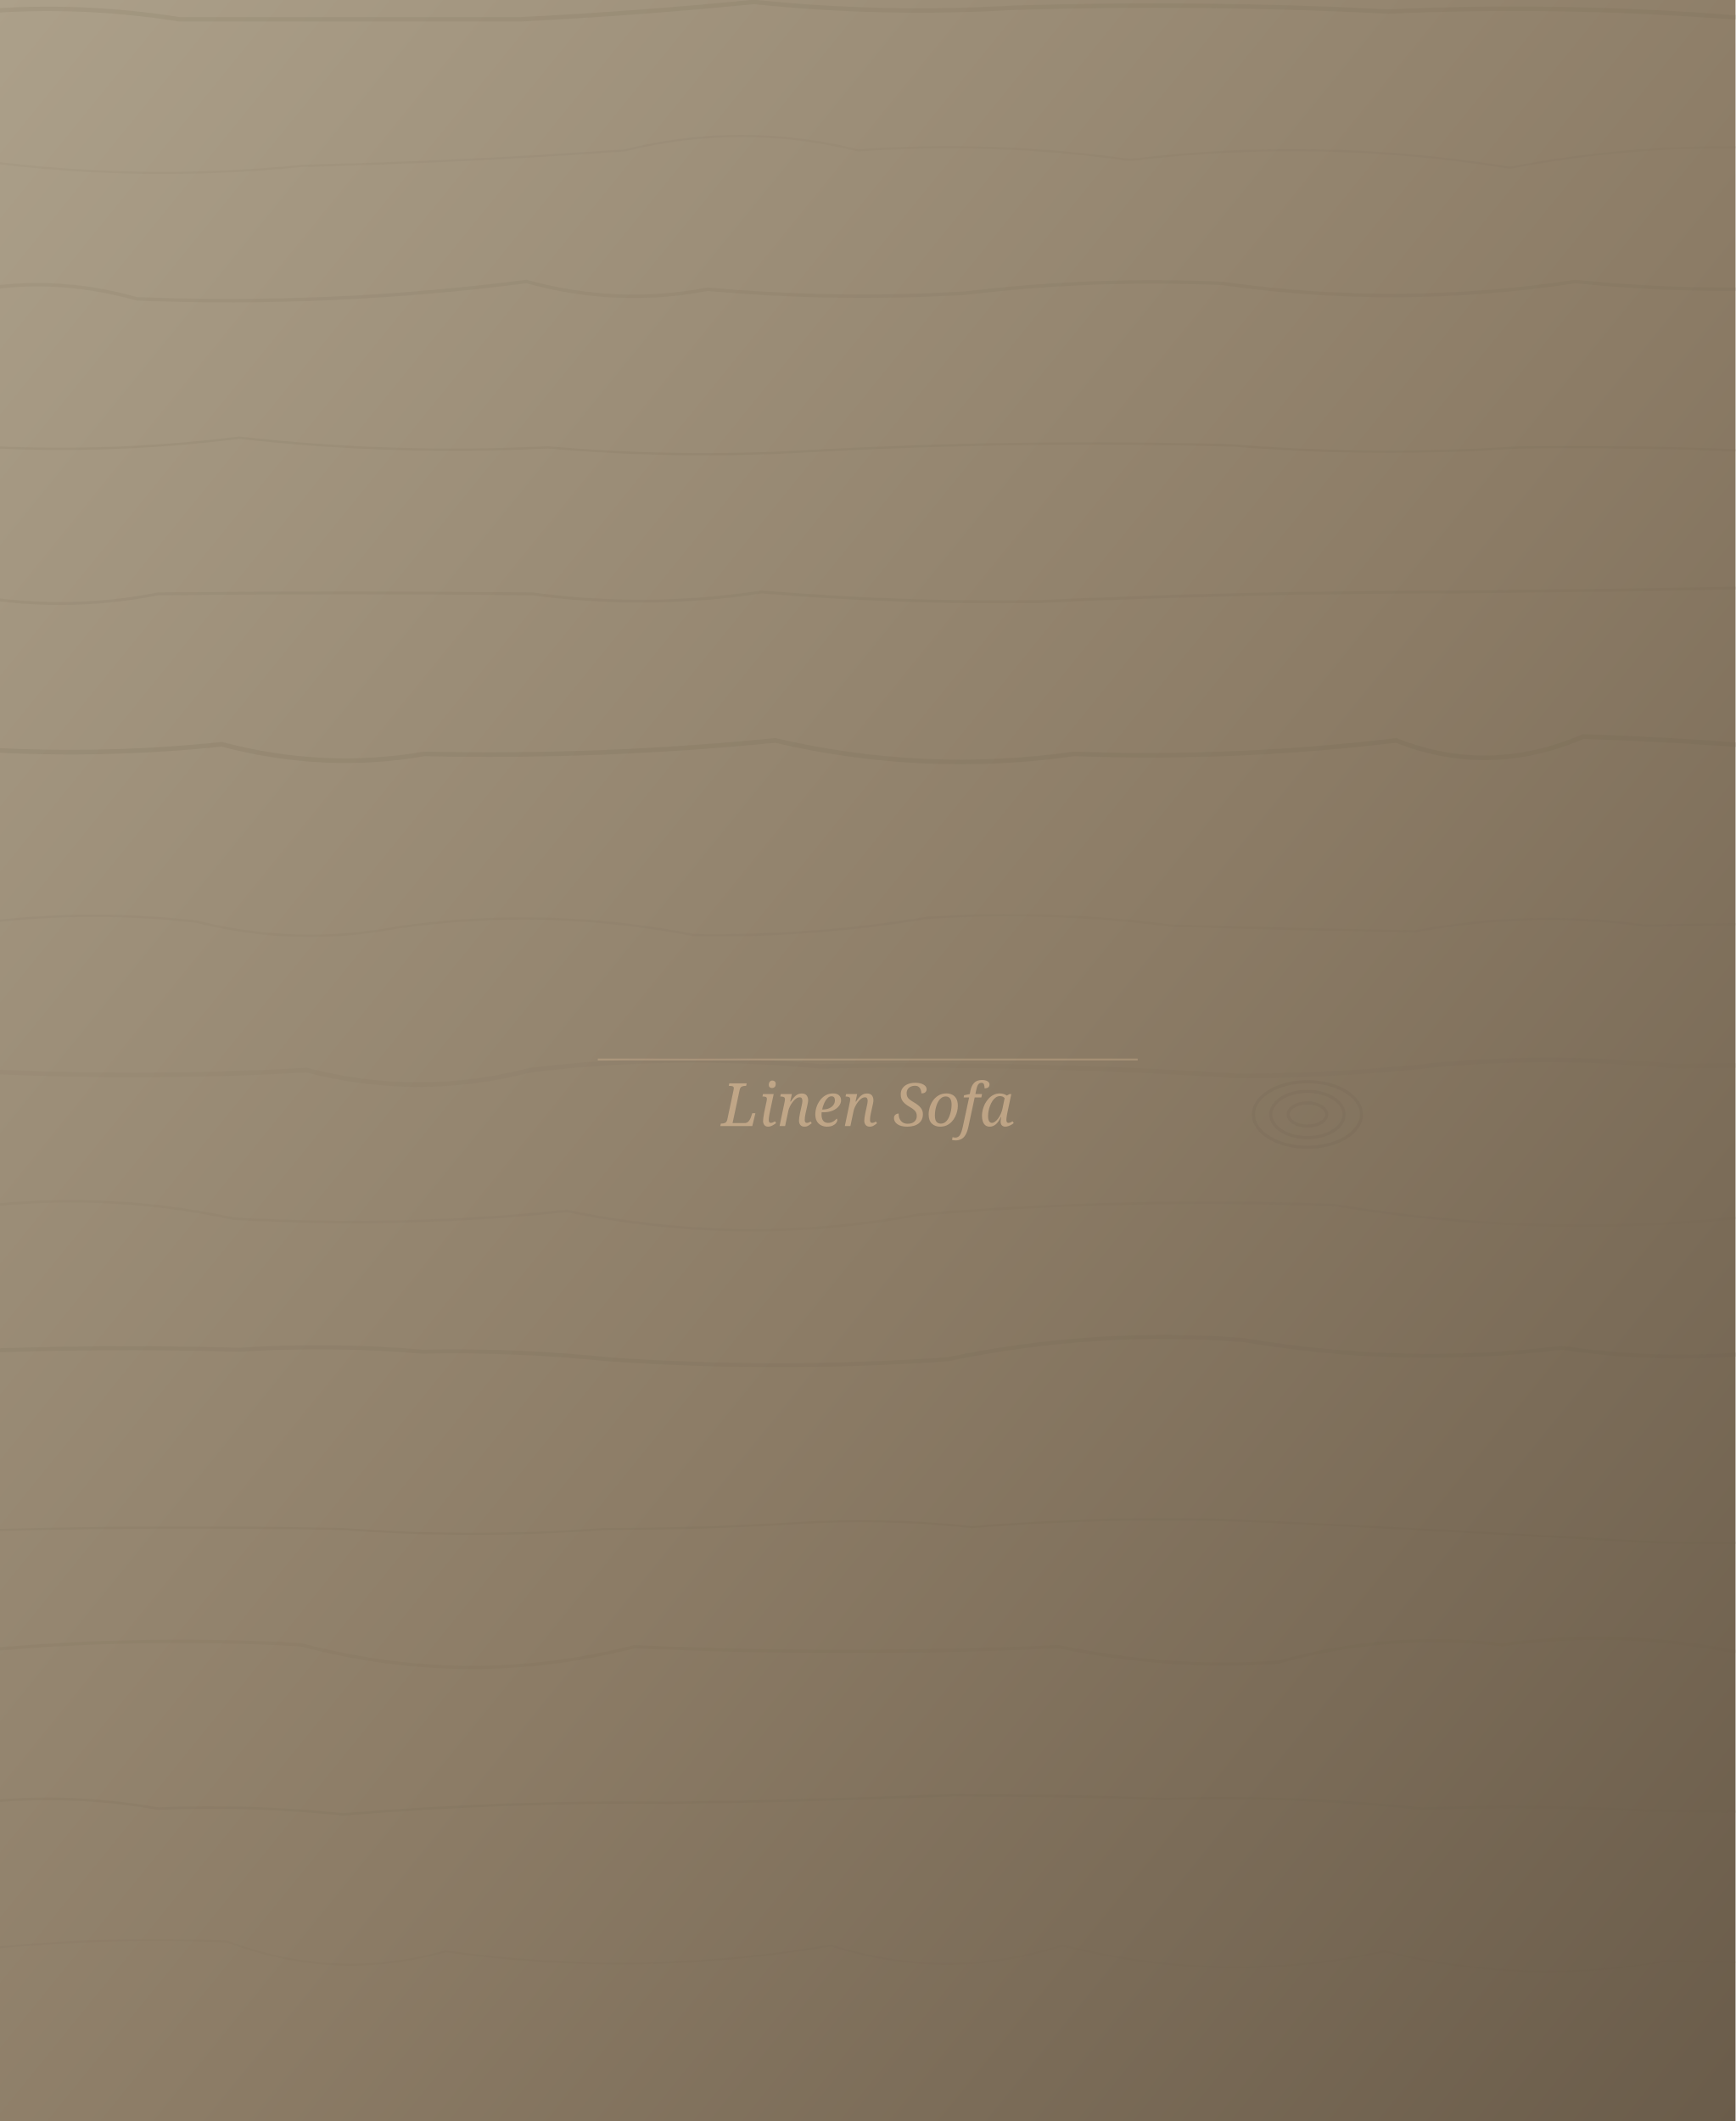
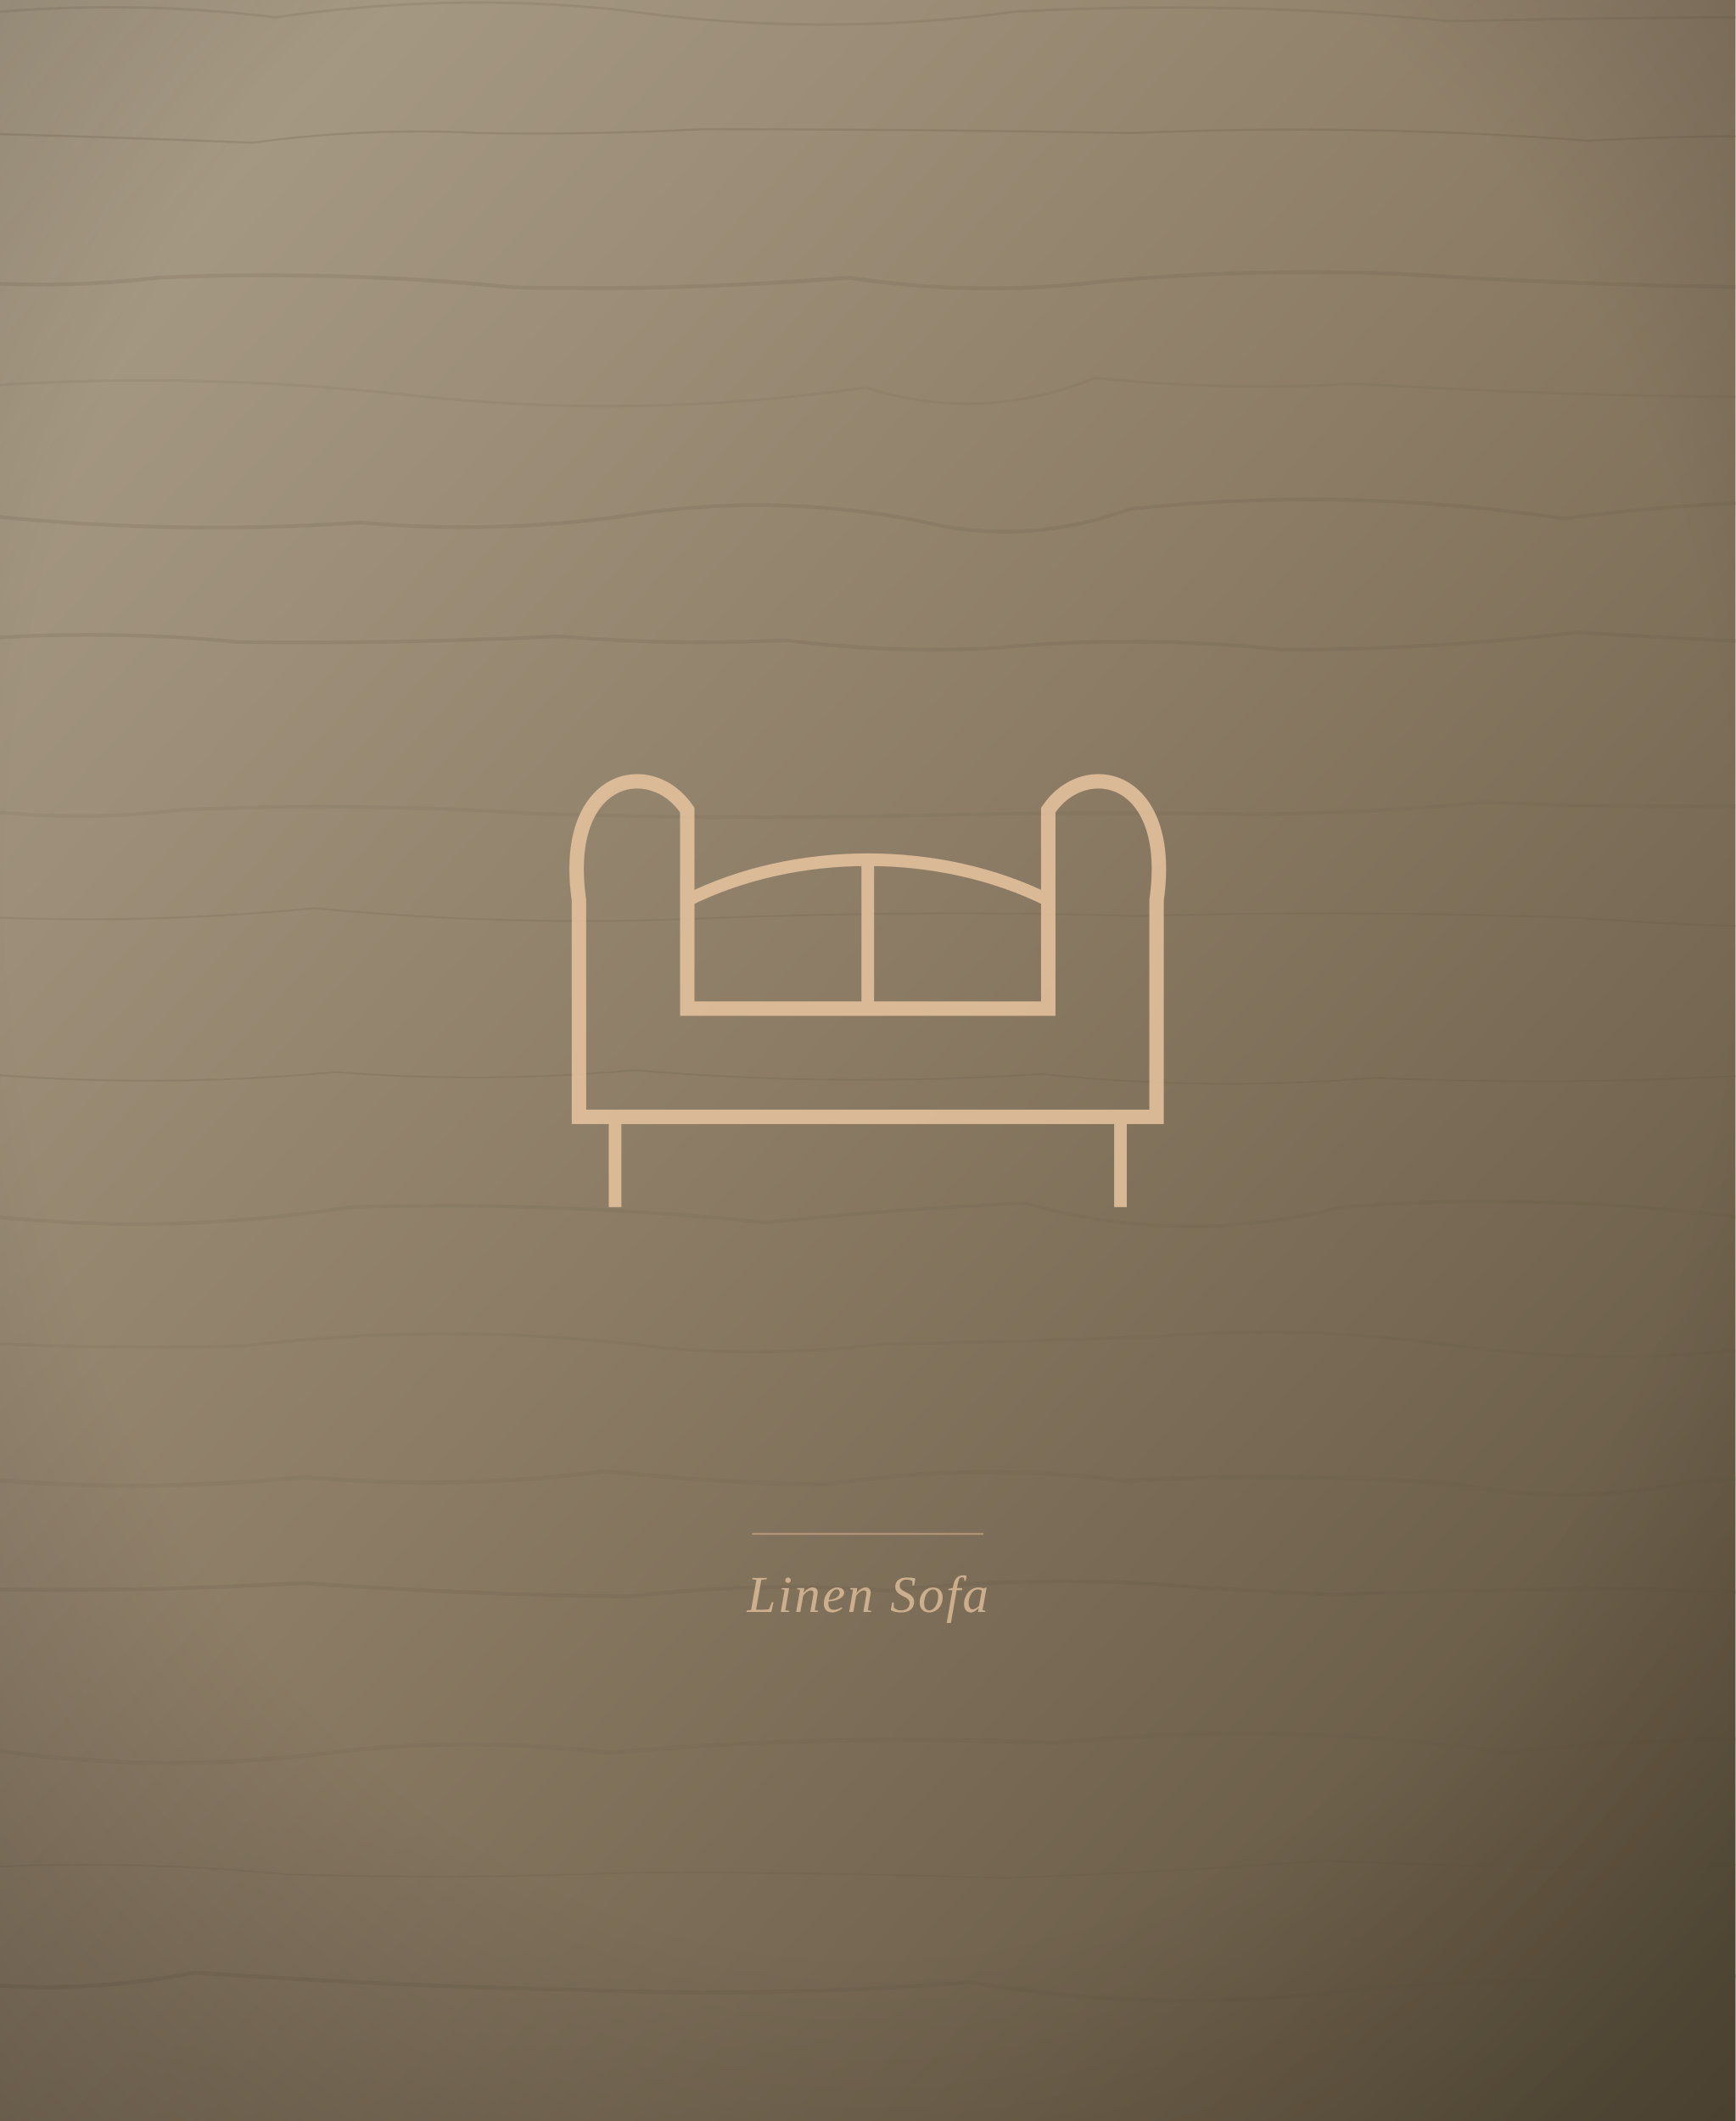
<svg xmlns="http://www.w3.org/2000/svg" width="900" height="1100" viewBox="0 0 900 1100">
  <defs>
-     <linearGradient id="g" x1="0" y1="0" x2="1" y2="1">
+     <linearGradient id="g" x1="0" y1="0" x2="0.9" y2="1">
      <stop offset="0" stop-color="#aca08a" />
-       <stop offset="0.55" stop-color="#8c7c66" />
-       <stop offset="1" stop-color="#6a5c4a" />
+       <stop offset="0.5" stop-color="#8c7c66" />
+       <stop offset="1" stop-color="#60543f" />
    </linearGradient>
+     <radialGradient id="v" cx="0.5" cy="0.42" r="0.9">
+       <stop offset="0.55" stop-color="#000" stop-opacity="0" />
+       <stop offset="1" stop-color="#000" stop-opacity="0.35" />
+     </radialGradient>
  </defs>
  <rect width="900" height="1100" fill="url(#g)" />
  <g>
-     <path d="M -20 7 Q 36 1 93 10 Q 181 10 270 10 Q 330 7 391 1 Q 458 8 526 4 Q 623 1 720 6 Q 809 2 899 9 Q 970 -1 1041 2" fill="none" stroke="#6a5c4a" stroke-opacity="0.12" stroke-width="2.3" />
-     <path d="M -20 82 Q 68 95 157 86 Q 240 84 324 78 Q 384 63 445 78 Q 515 73 586 83 Q 684 71 783 87 Q 882 68 982 83" fill="none" stroke="#6a5c4a" stroke-opacity="0.07" stroke-width="1.1" />
-     <path d="M -20 152 Q 25 142 71 155 Q 172 159 273 146 Q 320 159 367 150 Q 434 156 501 152 Q 568 144 634 147 Q 725 160 817 146 Q 876 152 936 149" fill="none" stroke="#6a5c4a" stroke-opacity="0.10" stroke-width="1.8" />
-     <path d="M -20 231 Q 52 236 124 227 Q 204 236 284 232 Q 352 238 419 234 Q 529 228 639 231 Q 713 237 788 232 Q 868 231 949 236" fill="none" stroke="#6a5c4a" stroke-opacity="0.09" stroke-width="1.2" />
-     <path d="M -20 308 Q 31 318 82 308 Q 179 307 276 308 Q 336 316 395 307 Q 467 313 538 312 Q 648 307 758 307 Q 857 306 955 304" fill="none" stroke="#6a5c4a" stroke-opacity="0.10" stroke-width="1.5" />
-     <path d="M -20 388 Q 48 393 115 386 Q 168 400 220 391 Q 311 393 402 384 Q 479 402 557 391 Q 640 394 724 384 Q 772 403 821 382 Q 883 384 944 390" fill="none" stroke="#6a5c4a" stroke-opacity="0.13" stroke-width="2.4" />
-     <path d="M -20 480 Q 41 471 102 478 Q 154 491 206 481 Q 283 470 360 485 Q 420 486 481 476 Q 544 472 607 480 Q 670 482 734 483 Q 793 472 853 480 Q 924 479 995 478" fill="none" stroke="#6a5c4a" stroke-opacity="0.07" stroke-width="1.2" />
-     <path d="M -20 555 Q 70 560 159 555 Q 217 570 275 555 Q 350 546 425 553 Q 533 551 642 558 Q 695 558 748 552 Q 808 547 869 553 Q 955 551 1042 559" fill="none" stroke="#6a5c4a" stroke-opacity="0.07" stroke-width="2.4" />
-     <path d="M -20 627 Q 51 617 121 632 Q 208 637 294 628 Q 385 647 476 630 Q 584 621 692 625 Q 795 642 897 632 Q 971 624 1044 633" fill="none" stroke="#6a5c4a" stroke-opacity="0.07" stroke-width="1.3" />
-     <path d="M -20 701 Q 52 698 124 700 Q 172 697 219 701 Q 267 700 316 705 Q 403 711 491 705 Q 568 689 645 695 Q 728 709 810 699 Q 864 707 917 701 Q 992 692 1068 701" fill="none" stroke="#6a5c4a" stroke-opacity="0.11" stroke-width="2.1" />
-     <path d="M -20 794 Q 79 791 178 793 Q 245 798 313 793 Q 362 793 412 790 Q 458 787 504 792 Q 578 786 653 789 Q 756 794 860 800 Q 940 801 1020 796" fill="none" stroke="#6a5c4a" stroke-opacity="0.09" stroke-width="1.1" />
-     <path d="M -20 857 Q 68 848 156 853 Q 243 876 329 854 Q 439 859 549 854 Q 606 866 663 862 Q 721 846 779 853 Q 838 845 896 856 Q 957 864 1017 854" fill="none" stroke="#6a5c4a" stroke-opacity="0.08" stroke-width="1.7" />
-     <path d="M -20 936 Q 31 929 82 938 Q 130 936 178 941 Q 263 934 348 935 Q 421 934 494 931 Q 549 931 604 933 Q 670 931 737 938 Q 795 936 853 939 Q 930 940 1008 940" fill="none" stroke="#6a5c4a" stroke-opacity="0.10" stroke-width="1.3" />
-     <path d="M -20 1012 Q 49 1004 118 1007 Q 174 1028 231 1012 Q 331 1026 431 1009 Q 491 1028 551 1009 Q 635 1030 718 1012 Q 791 1030 864 1017 Q 969 1020 1074 1009" fill="none" stroke="#6a5c4a" stroke-opacity="0.06" stroke-width="1.0" />
-     <ellipse cx="678" cy="578" rx="10" ry="6" fill="none" stroke="#6a5c4a" stroke-opacity="0.14" stroke-width="1.6" />
-     <ellipse cx="678" cy="578" rx="19" ry="12" fill="none" stroke="#6a5c4a" stroke-opacity="0.14" stroke-width="1.6" />
-     <ellipse cx="678" cy="578" rx="28" ry="17" fill="none" stroke="#6a5c4a" stroke-opacity="0.14" stroke-width="1.6" />
+     <path d="M -20 8 Q 62 -1 143 9 Q 232 -4 320 5 Q 424 20 527 6 Q 640 0 752 11 Q 836 9 920 9" fill="none" stroke="#60543f" stroke-opacity="0.16" stroke-width="1.3" />
+     <path d="M -20 69 Q 56 71 131 74 Q 190 66 249 69 Q 307 70 364 67 Q 476 67 587 69 Q 706 64 824 73 Q 910 68 995 74" fill="none" stroke="#60543f" stroke-opacity="0.20" stroke-width="1.1" />
+     <path d="M -20 146 Q 31 150 82 144 Q 174 140 266 149 Q 353 151 440 144 Q 506 154 572 146 Q 648 139 725 142 Q 819 148 913 149 Q 1016 140 1119 150" fill="none" stroke="#60543f" stroke-opacity="0.15" stroke-width="2.0" />
+     <path d="M -20 201 Q 96 192 213 205 Q 331 218 449 201 Q 508 220 568 196 Q 636 203 703 199 Q 818 206 932 206" fill="none" stroke="#60543f" stroke-opacity="0.09" stroke-width="1.4" />
+     <path d="M -20 266 Q 84 278 187 271 Q 254 277 321 268 Q 398 255 476 270 Q 531 284 586 264 Q 698 252 811 269 Q 927 253 1043 266" fill="none" stroke="#60543f" stroke-opacity="0.16" stroke-width="1.9" />
+     <path d="M -20 332 Q 52 326 124 333 Q 207 334 290 330 Q 348 335 407 332 Q 462 339 517 336 Q 591 329 665 337 Q 741 337 818 328 Q 901 333 983 336" fill="none" stroke="#60543f" stroke-opacity="0.16" stroke-width="1.9" />
+     <path d="M -20 419 Q 37 427 94 420 Q 186 416 278 422 Q 375 425 471 423 Q 551 421 630 422 Q 700 423 770 416 Q 837 419 905 418 Q 1013 427 1122 415" fill="none" stroke="#60543f" stroke-opacity="0.09" stroke-width="1.9" />
+     <path d="M -20 475 Q 71 480 163 471 Q 267 481 372 476 Q 481 472 589 475 Q 704 472 819 476 Q 910 483 1002 480" fill="none" stroke="#60543f" stroke-opacity="0.15" stroke-width="1.0" />
+     <path d="M -20 556 Q 77 565 174 556 Q 252 562 329 555 Q 434 564 540 557 Q 626 566 713 559 Q 807 563 901 558 Q 953 558 1004 552" fill="none" stroke="#60543f" stroke-opacity="0.19" stroke-width="0.9" />
+     <path d="M -20 629 Q 81 642 182 626 Q 289 623 397 634 Q 464 627 531 624 Q 614 647 696 626 Q 801 618 907 632 Q 995 622 1083 628" fill="none" stroke="#60543f" stroke-opacity="0.12" stroke-width="1.9" />
+     <path d="M -20 696 Q 53 700 127 698 Q 235 685 344 699 Q 401 704 458 697 Q 530 696 602 693 Q 679 687 755 698 Q 830 708 904 700 Q 1007 714 1110 694" fill="none" stroke="#60543f" stroke-opacity="0.09" stroke-width="1.6" />
+     <path d="M -20 766 Q 69 775 158 766 Q 236 773 314 763 Q 371 769 427 770 Q 505 758 584 768 Q 671 763 758 770 Q 815 781 873 769 Q 985 759 1097 767" fill="none" stroke="#60543f" stroke-opacity="0.09" stroke-width="2.2" />
+     <path d="M -20 824 Q 68 826 157 821 Q 241 827 326 828 Q 393 820 460 825 Q 525 818 591 821 Q 642 825 693 827 Q 772 824 851 824 Q 930 828 1009 824" fill="none" stroke="#60543f" stroke-opacity="0.16" stroke-width="2.0" />
+     <path d="M -20 905 Q 79 922 179 908 Q 247 901 316 909 Q 431 899 547 904 Q 664 892 781 909 Q 900 896 1019 906" fill="none" stroke="#60543f" stroke-opacity="0.10" stroke-width="2.2" />
+     <path d="M -20 969 Q 63 964 147 972 Q 239 975 331 971 Q 426 971 521 974 Q 604 971 687 965 Q 780 969 873 969 Q 990 960 1107 970" fill="none" stroke="#60543f" stroke-opacity="0.15" stroke-width="0.9" />
+     <path d="M -20 1028 Q 40 1035 101 1023 Q 201 1030 301 1032 Q 402 1036 503 1028 Q 603 1045 702 1032 Q 767 1026 832 1028 Q 929 1021 1026 1028" fill="none" stroke="#60543f" stroke-opacity="0.19" stroke-width="2.1" />
  </g>
-   <g opacity="0.55">
-     <rect x="310" y="549" width="280" height="1" fill="#e7c49f" opacity="0.5" />
-     <text x="450" y="584" text-anchor="middle" font-family="Georgia, serif" font-style="italic" font-size="31" fill="#e7c49f">Linen Sofa</text>
+   <rect width="900" height="1100" fill="url(#v)" />
+   <g opacity="0.85" transform="translate(216 261) scale(4.68)">
+     <path d="M18 44 C16 30 26 28 30 34 L30 56 L70 56 L70 34 C74 28 84 30 82 44 L82 68 L18 68 Z" fill="none" stroke="#e7c49f" stroke-width="1.6" />
+     <path d="M30 44 C42 38 58 38 70 44 M50 40 L50 56 M22 68 L22 78 M78 68 L78 78" stroke="#e7c49f" stroke-width="1.4" fill="none" />
+   </g>
+   <g opacity="0.75">
+     <rect x="390" y="795" width="120" height="1" fill="#e7c49f" opacity="0.6" />
+     <text x="450" y="836" text-anchor="middle" font-family="Georgia, 'Times New Roman', serif" font-style="italic" font-size="27" fill="#e7c49f" letter-spacing="1">Linen Sofa</text>
  </g>
</svg>
